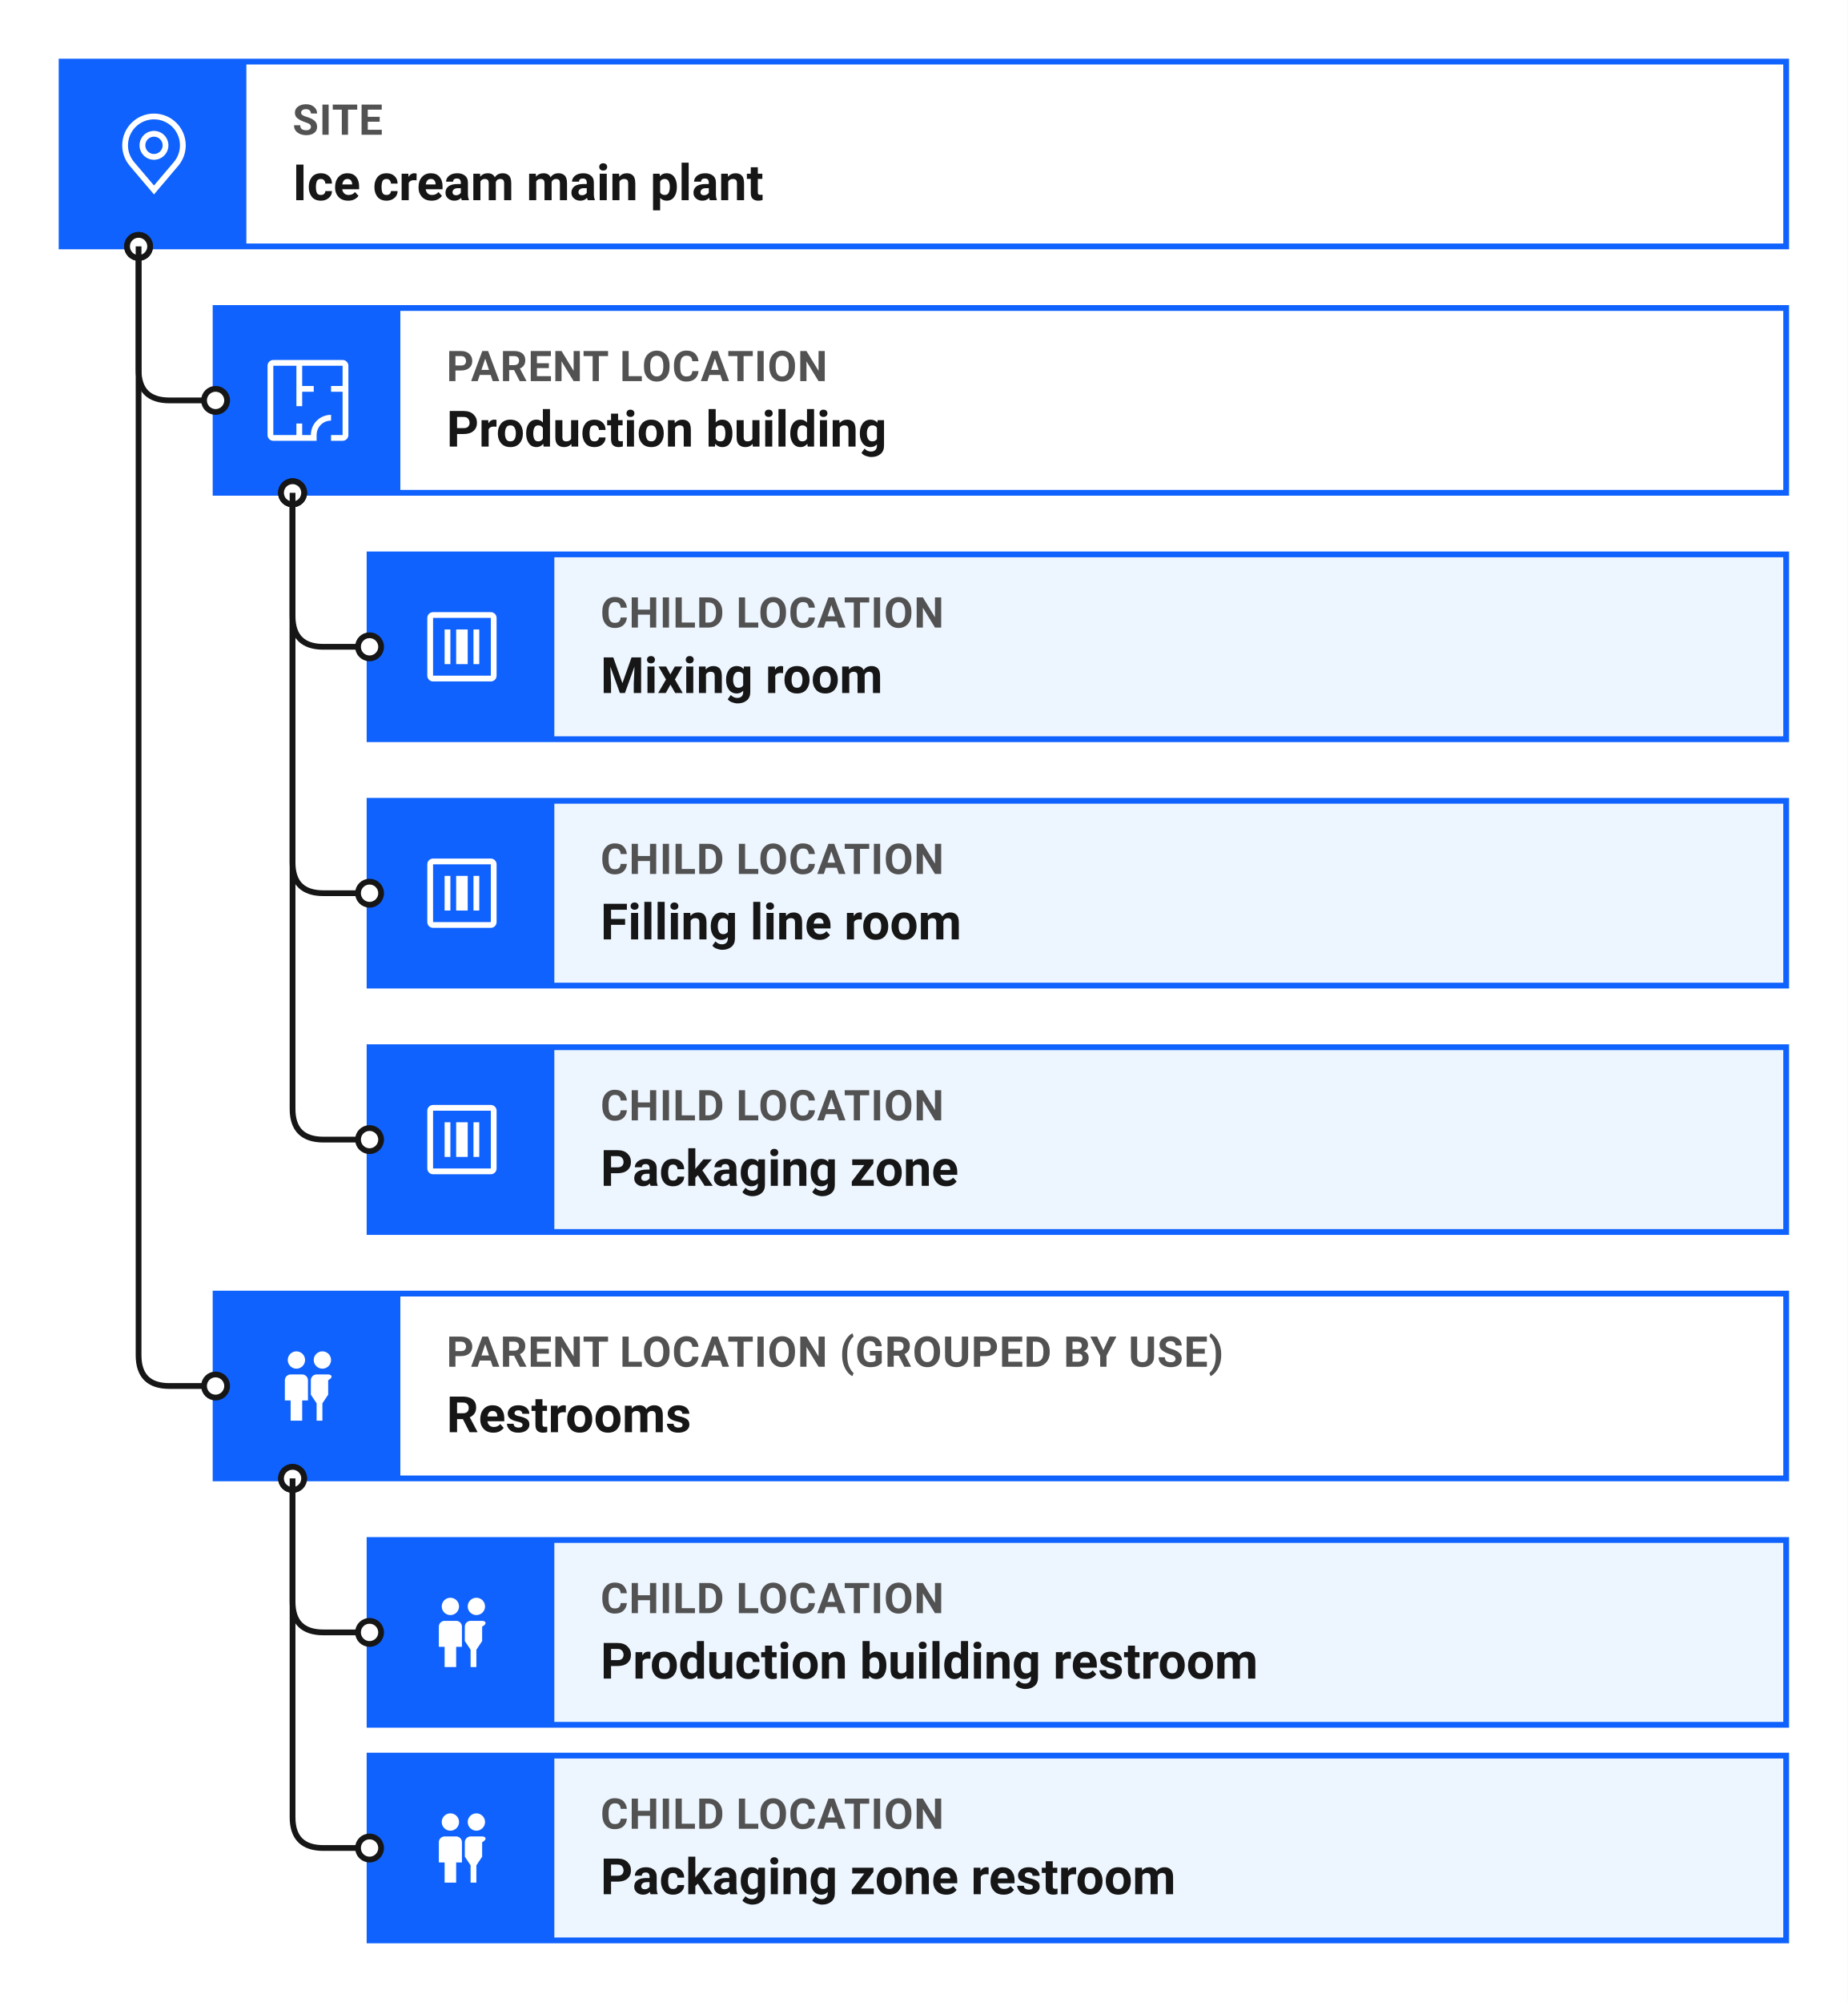
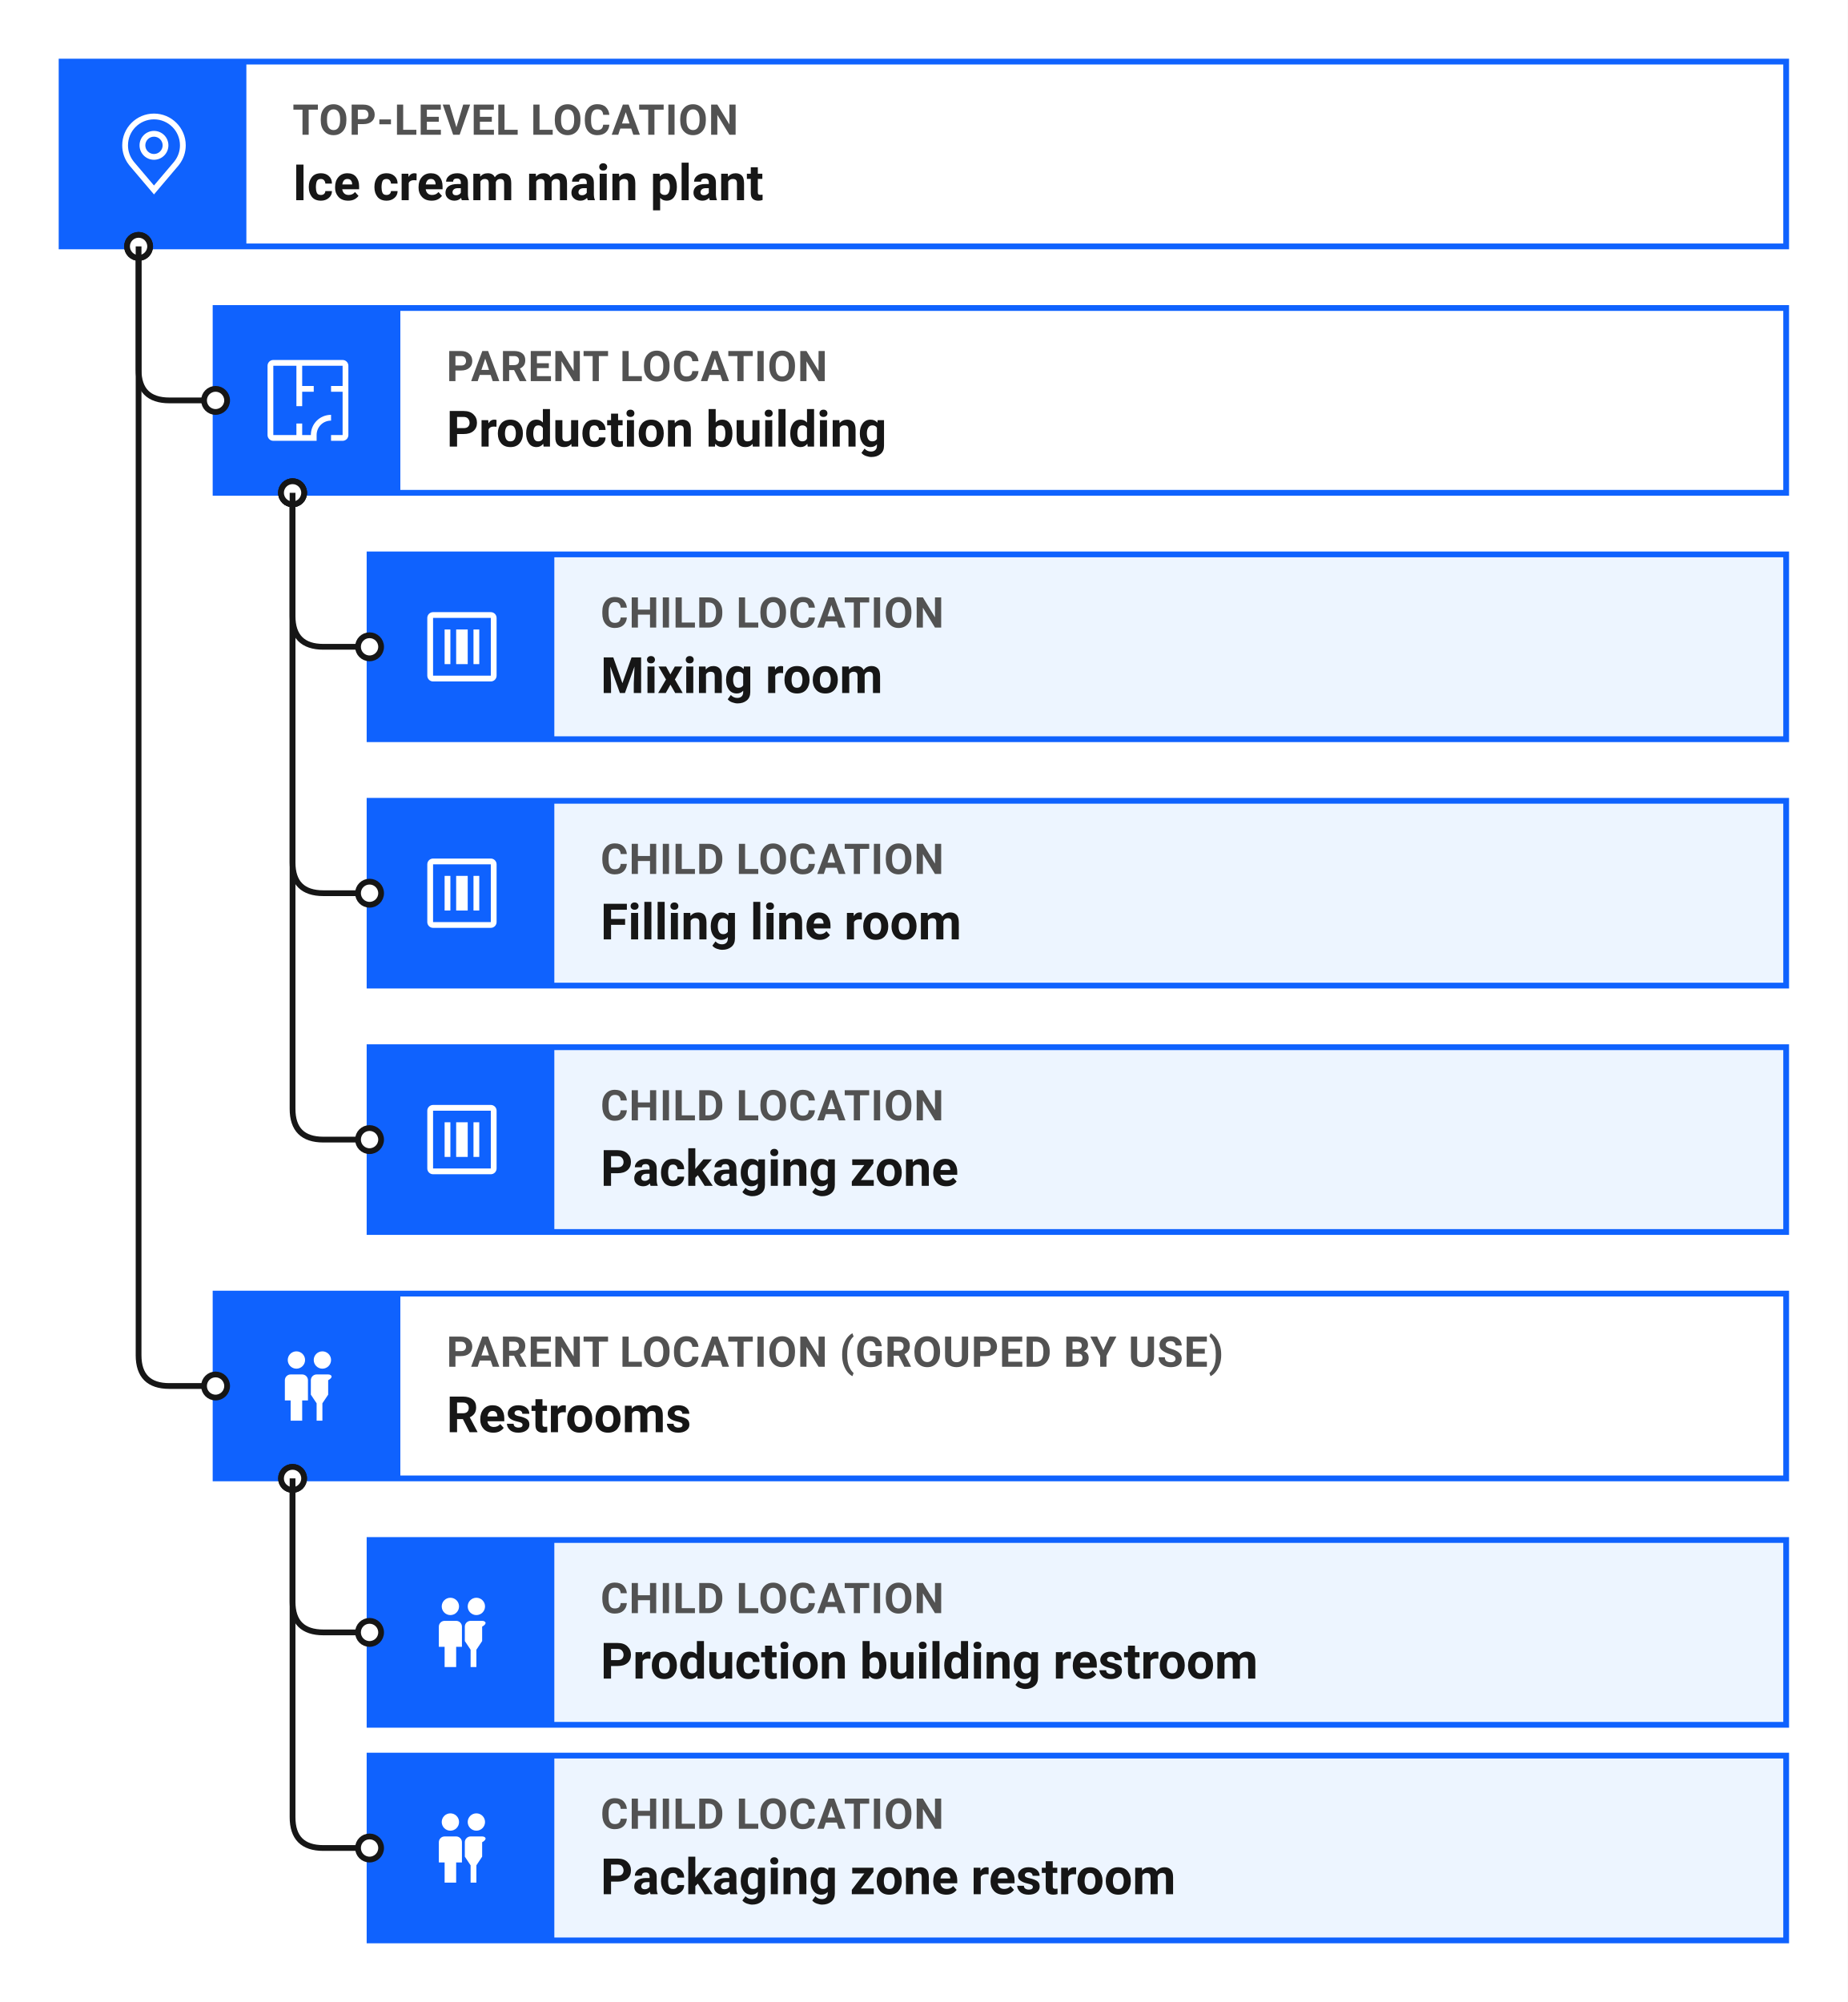
<svg xmlns="http://www.w3.org/2000/svg" width="480" height="520" viewBox="0 0 480 520" fill="none" style="background:#ffffff; font-family:'IBM Plex Sans', -apple-system, BlinkMacSystemFont, 'Segoe UI', Roboto, sans-serif;">
  <rect width="100%" height="100%" fill="#ffffff" />
  <g class="node">
    <rect x="16" y="16" width="448" height="48" fill="#ffffff" stroke="#0F62FE" stroke-width="1.5" />
    <rect x="16" y="16" width="48" height="48" fill="#0F62FE" />
    <g transform="translate(28, 28) scale(0.75)" fill="#ffffff">
      <path d="M16,18a5,5,0,1,1,5-5A5.006,5.006,0,0,1,16,18Zm0-8a3,3,0,1,0,3,3A3.003,3.003,0,0,0,16,10Z" />
      <path d="M16,30,7.564,20.051c-.048-.057-.348-.452-.348-.452A10.889,10.889,0,0,1,5,13a11,11,0,0,1,22,0,10.884,10.884,0,0,1-2.215,6.597l-.002.003s-.3.394-.345.447ZM8.812,18.395c.001.001.233.308.287.374L16,26.908l6.91-8.15c.044-.055.278-.365.279-.366A8.901,8.901,0,0,0,25,13,9,9,0,1,0,7,13a8.905,8.905,0,0,0,1.812,5.395Z" />
    </g>
-     <text x="76" y="35" font-size="11" font-weight="600" fill="#525252" letter-spacing="0.2">SITE</text>
+     <text x="76" y="35" font-size="11" font-weight="600" fill="#525252" letter-spacing="0.2">TOP-LEVEL LOCATION</text>
    <text x="76" y="52" font-size="13" font-weight="600" fill="#161616">Ice cream main plant</text>
  </g>
  <g class="node">
    <rect x="56" y="80" width="408" height="48" fill="#ffffff" stroke="#0F62FE" stroke-width="1.5" />
    <rect x="56" y="80" width="48" height="48" fill="#0F62FE" />
    <g transform="translate(68, 92) scale(0.75)" fill="#ffffff">
      <path d="M28,2H4C2.9,2,2,2.9,2,4v24c0,1.1,0.9,2,2,2h15v-2c0-2.8,2.2-5,5-5v-2c-3.9,0-7,3.1-7,7h-3v-4h-2v4H4V4h8v14h2v-5h4v-2h-4V4h14v7h-4v2h4v15h-4v2h4c1.1,0,2-0.9,2-2V4C30,2.9,29.1,2,28,2z" />
    </g>
    <text x="116" y="99" font-size="11" font-weight="600" fill="#525252" letter-spacing="0.2">PARENT LOCATION</text>
    <text x="116" y="116" font-size="13" font-weight="600" fill="#161616">Production building</text>
  </g>
  <g class="connector">
    <circle cx="36" cy="64" r="3" fill="#ffffff" stroke="#161616" stroke-width="1.5" />
    <path d="M 36 64 V 96 Q 36 104 44 104 H 56" fill="none" stroke="#161616" stroke-width="1.5" />
    <circle cx="56" cy="104" r="3" fill="#ffffff" stroke="#161616" stroke-width="1.5" />
  </g>
  <g class="node">
    <rect x="96" y="144" width="368" height="48" fill="#EDF5FF" stroke="#0F62FE" stroke-width="1.5" />
    <rect x="96" y="144" width="48" height="48" fill="#0F62FE" />
    <g transform="translate(108, 156) scale(0.75)" fill="#ffffff">
      <path d="M26,4H6C4.9,4,4,4.9,4,6v20c0,1.1,0.9,2,2,2h20c1.1,0,2-0.9,2-2V6C28,4.9,27.1,4,26,4z M26,26H6V6h20V26z" />
      <path d="M14,10h4v12h-4V10z M10,10h2v12h-2V10z M20,10h2v12h-2V10z" />
    </g>
    <text x="156" y="163" font-size="11" font-weight="600" fill="#525252" letter-spacing="0.2">CHILD LOCATION</text>
    <text x="156" y="180" font-size="13" font-weight="600" fill="#161616">Mixing room</text>
  </g>
  <g class="connector">
    <circle cx="76" cy="128" r="3" fill="#ffffff" stroke="#161616" stroke-width="1.5" />
    <path d="M 76 128 V 160 Q 76 168 84 168 H 96" fill="none" stroke="#161616" stroke-width="1.5" />
    <circle cx="96" cy="168" r="3" fill="#ffffff" stroke="#161616" stroke-width="1.5" />
  </g>
  <g class="node">
    <rect x="96" y="208" width="368" height="48" fill="#EDF5FF" stroke="#0F62FE" stroke-width="1.5" />
    <rect x="96" y="208" width="48" height="48" fill="#0F62FE" />
    <g transform="translate(108, 220) scale(0.75)" fill="#ffffff">
      <path d="M26,4H6C4.9,4,4,4.9,4,6v20c0,1.1,0.9,2,2,2h20c1.1,0,2-0.9,2-2V6C28,4.9,27.1,4,26,4z M26,26H6V6h20V26z" />
      <path d="M14,10h4v12h-4V10z M10,10h2v12h-2V10z M20,10h2v12h-2V10z" />
    </g>
    <text x="156" y="227" font-size="11" font-weight="600" fill="#525252" letter-spacing="0.2">CHILD LOCATION</text>
    <text x="156" y="244" font-size="13" font-weight="600" fill="#161616">Filling line room</text>
  </g>
  <g class="connector">
    <circle cx="76" cy="128" r="3" fill="#ffffff" stroke="#161616" stroke-width="1.5" />
    <path d="M 76 128 V 224 Q 76 232 84 232 H 96" fill="none" stroke="#161616" stroke-width="1.5" />
    <circle cx="96" cy="232" r="3" fill="#ffffff" stroke="#161616" stroke-width="1.5" />
  </g>
  <g class="node">
    <rect x="96" y="272" width="368" height="48" fill="#EDF5FF" stroke="#0F62FE" stroke-width="1.5" />
    <rect x="96" y="272" width="48" height="48" fill="#0F62FE" />
    <g transform="translate(108, 284) scale(0.75)" fill="#ffffff">
      <path d="M26,4H6C4.9,4,4,4.9,4,6v20c0,1.1,0.9,2,2,2h20c1.1,0,2-0.9,2-2V6C28,4.9,27.1,4,26,4z M26,26H6V6h20V26z" />
      <path d="M14,10h4v12h-4V10z M10,10h2v12h-2V10z M20,10h2v12h-2V10z" />
    </g>
    <text x="156" y="291" font-size="11" font-weight="600" fill="#525252" letter-spacing="0.2">CHILD LOCATION</text>
    <text x="156" y="308" font-size="13" font-weight="600" fill="#161616">Packaging zone</text>
  </g>
  <g class="connector">
    <circle cx="76" cy="128" r="3" fill="#ffffff" stroke="#161616" stroke-width="1.5" />
    <path d="M 76 128 V 288 Q 76 296 84 296 H 96" fill="none" stroke="#161616" stroke-width="1.5" />
    <circle cx="96" cy="296" r="3" fill="#ffffff" stroke="#161616" stroke-width="1.5" />
  </g>
  <g class="node">
    <rect x="56" y="336" width="408" height="48" fill="#ffffff" stroke="#0F62FE" stroke-width="1.5" />
    <rect x="56" y="336" width="48" height="48" fill="#0F62FE" />
    <g transform="translate(68, 348) scale(0.75)" fill="#ffffff">
      <circle cx="12" cy="7" r="3" />
      <path d="M14,12h-4c-1.1,0-2,0.9-2,2v7h2v7h4v-7h2v-7C16,12.9,15.1,12,14,12z" />
      <circle cx="21" cy="7" r="3" />
      <path d="M23,12h-4c-1.1,0-2,0.9-2,2v5l2,3v6h2v-6l2-3v-5C25,12.9,24.1,12,23,12z" />
    </g>
    <text x="116" y="355" font-size="11" font-weight="600" fill="#525252" letter-spacing="0.2">PARENT LOCATION (GROUPED BY USE)</text>
    <text x="116" y="372" font-size="13" font-weight="600" fill="#161616">Restrooms</text>
  </g>
  <g class="connector">
    <circle cx="36" cy="64" r="3" fill="#ffffff" stroke="#161616" stroke-width="1.5" />
    <path d="M 36 64 V 352 Q 36 360 44 360 H 56" fill="none" stroke="#161616" stroke-width="1.5" />
    <circle cx="56" cy="360" r="3" fill="#ffffff" stroke="#161616" stroke-width="1.5" />
  </g>
  <g class="node">
    <rect x="96" y="400" width="368" height="48" fill="#EDF5FF" stroke="#0F62FE" stroke-width="1.5" />
    <rect x="96" y="400" width="48" height="48" fill="#0F62FE" />
    <g transform="translate(108, 412) scale(0.75)" fill="#ffffff">
      <circle cx="12" cy="7" r="3" />
      <path d="M14,12h-4c-1.1,0-2,0.9-2,2v7h2v7h4v-7h2v-7C16,12.9,15.1,12,14,12z" />
      <circle cx="21" cy="7" r="3" />
      <path d="M23,12h-4c-1.1,0-2,0.9-2,2v5l2,3v6h2v-6l2-3v-5C25,12.9,24.1,12,23,12z" />
    </g>
    <text x="156" y="419" font-size="11" font-weight="600" fill="#525252" letter-spacing="0.2">CHILD LOCATION</text>
    <text x="156" y="436" font-size="13" font-weight="600" fill="#161616">Production building restroom</text>
  </g>
  <g class="connector">
    <circle cx="76" cy="384" r="3" fill="#ffffff" stroke="#161616" stroke-width="1.5" />
    <path d="M 76 384 V 416 Q 76 424 84 424 H 96" fill="none" stroke="#161616" stroke-width="1.5" />
    <circle cx="96" cy="424" r="3" fill="#ffffff" stroke="#161616" stroke-width="1.5" />
  </g>
  <g class="node">
    <rect x="96" y="456" width="368" height="48" fill="#EDF5FF" stroke="#0F62FE" stroke-width="1.5" />
    <rect x="96" y="456" width="48" height="48" fill="#0F62FE" />
    <g transform="translate(108, 468) scale(0.75)" fill="#ffffff">
      <circle cx="12" cy="7" r="3" />
      <path d="M14,12h-4c-1.1,0-2,0.9-2,2v7h2v7h4v-7h2v-7C16,12.9,15.1,12,14,12z" />
      <circle cx="21" cy="7" r="3" />
      <path d="M23,12h-4c-1.1,0-2,0.9-2,2v5l2,3v6h2v-6l2-3v-5C25,12.9,24.1,12,23,12z" />
    </g>
    <text x="156" y="475" font-size="11" font-weight="600" fill="#525252" letter-spacing="0.2">CHILD LOCATION</text>
    <text x="156" y="492" font-size="13" font-weight="600" fill="#161616">Packaging zone restroom</text>
  </g>
  <g class="connector">
    <circle cx="76" cy="384" r="3" fill="#ffffff" stroke="#161616" stroke-width="1.5" />
    <path d="M 76 384 V 472 Q 76 480 84 480 H 96" fill="none" stroke="#161616" stroke-width="1.5" />
    <circle cx="96" cy="480" r="3" fill="#ffffff" stroke="#161616" stroke-width="1.5" />
  </g>
</svg>
